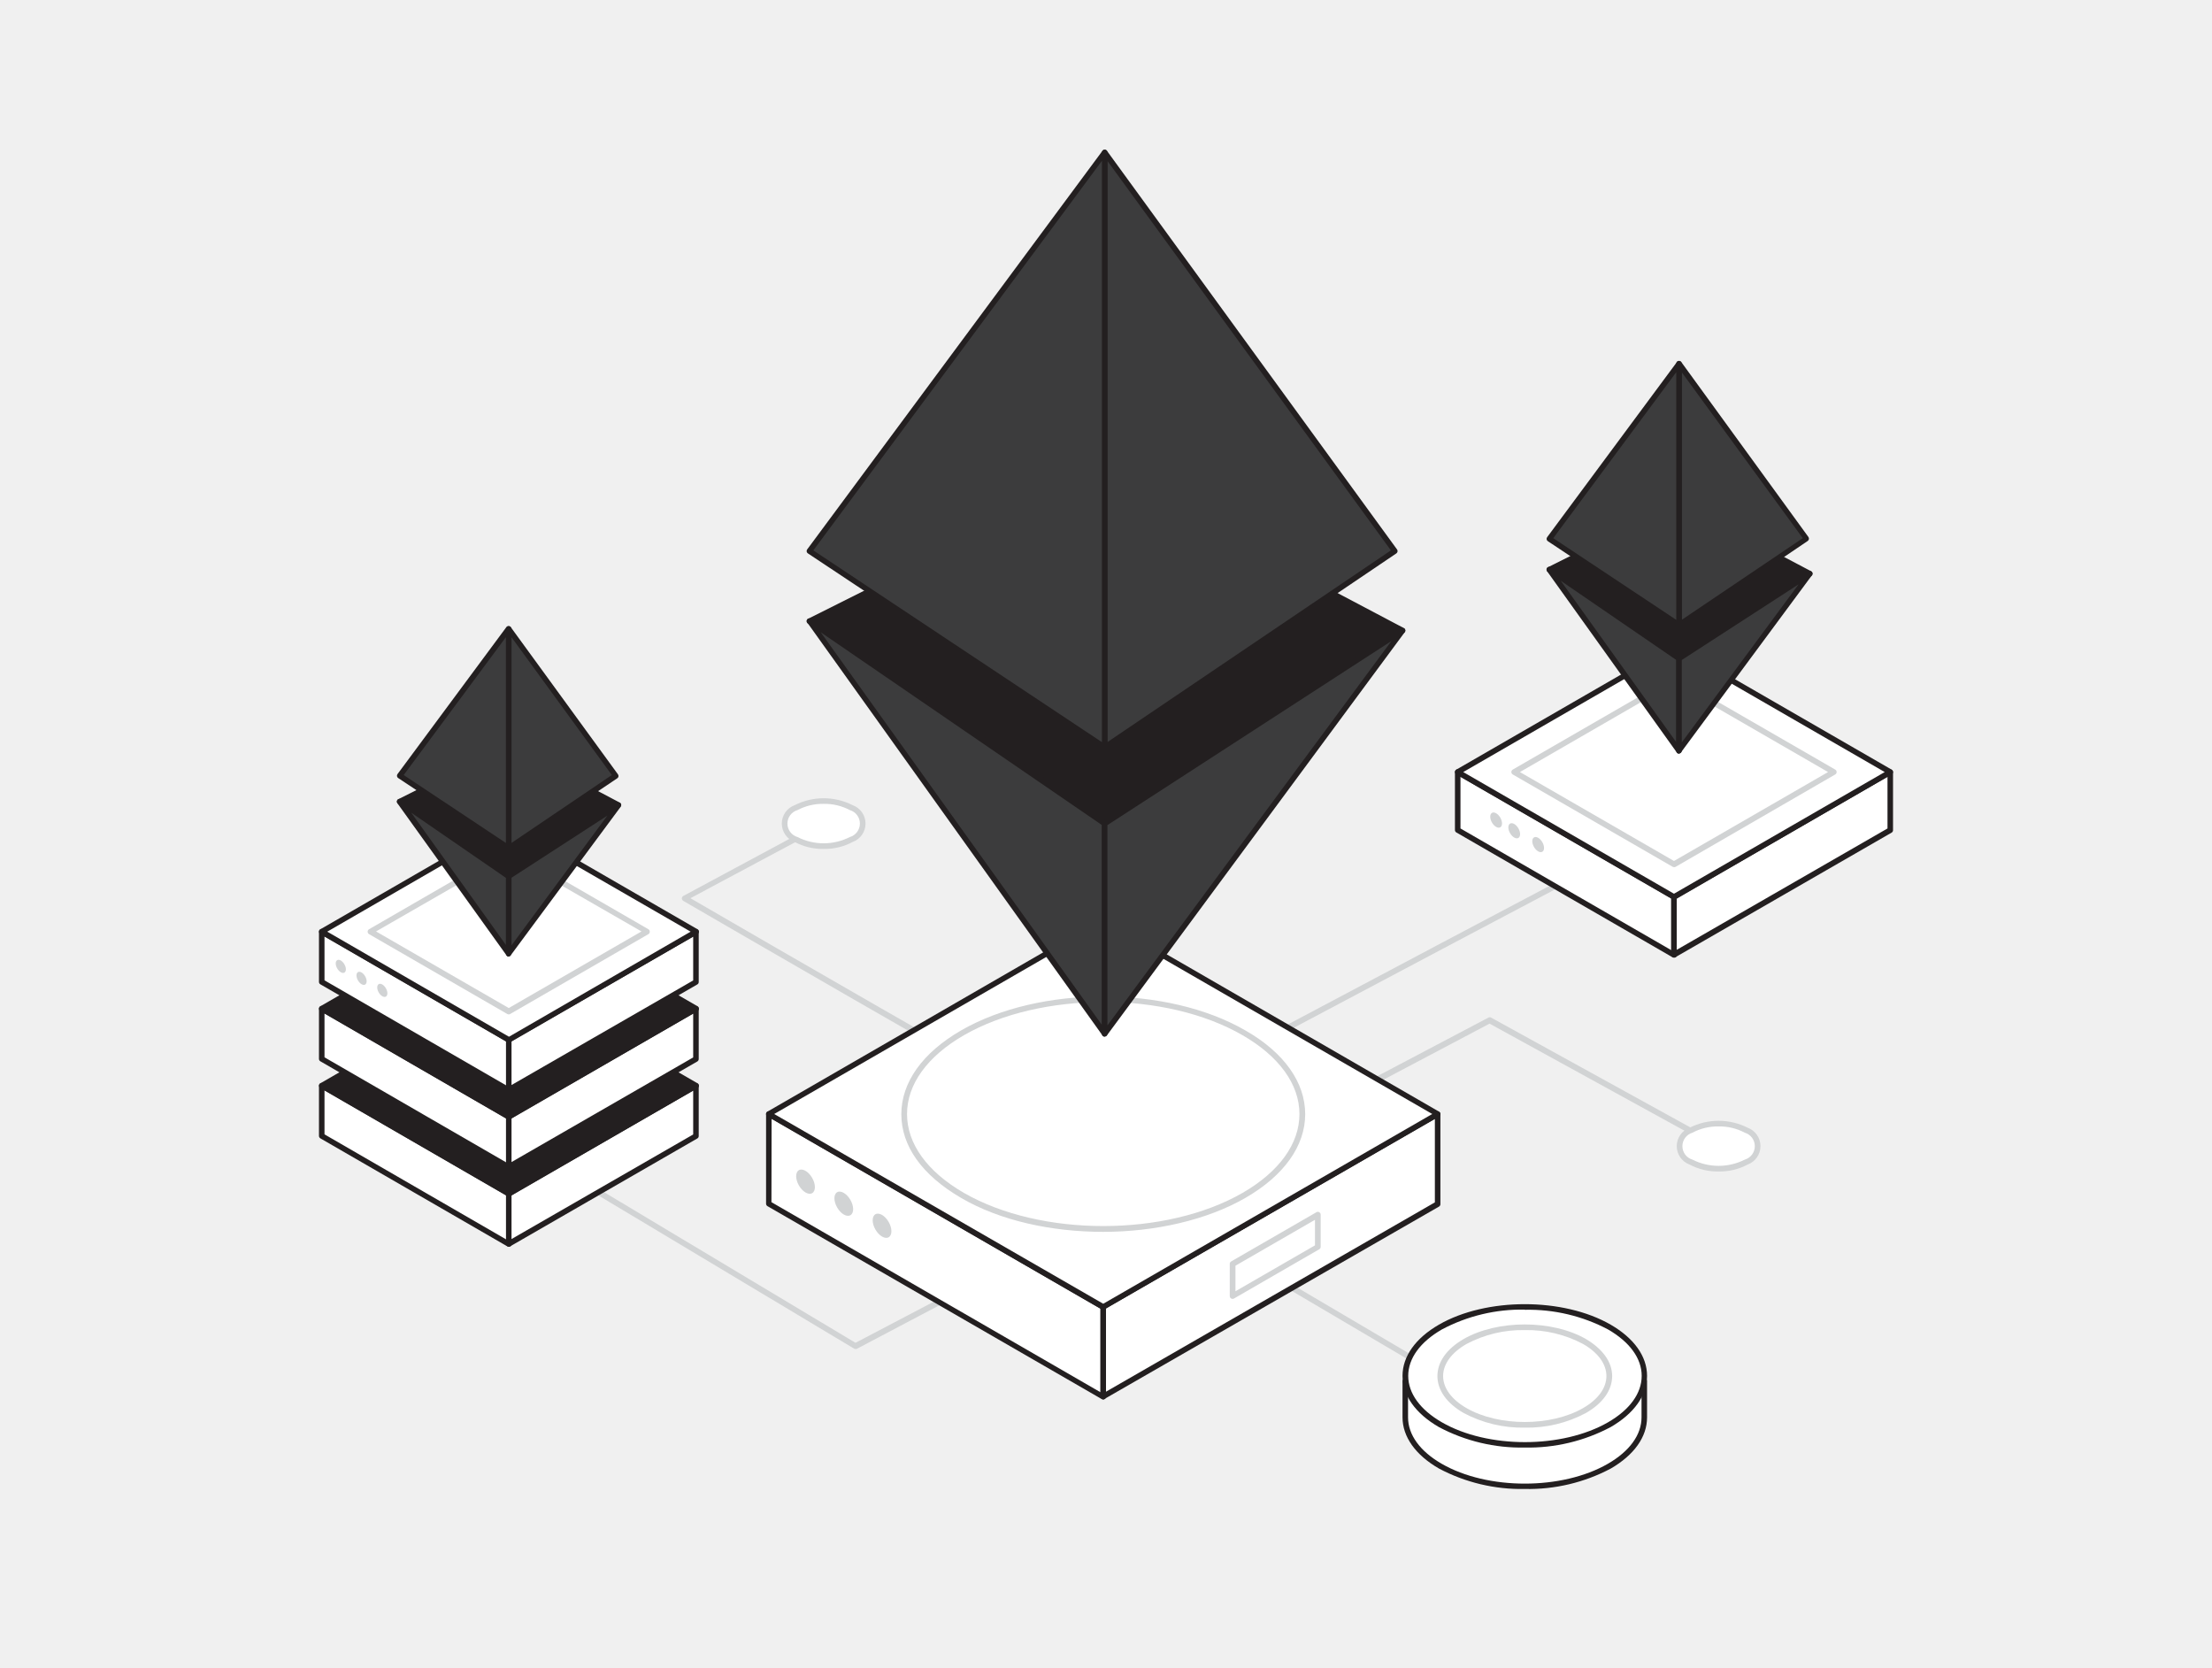
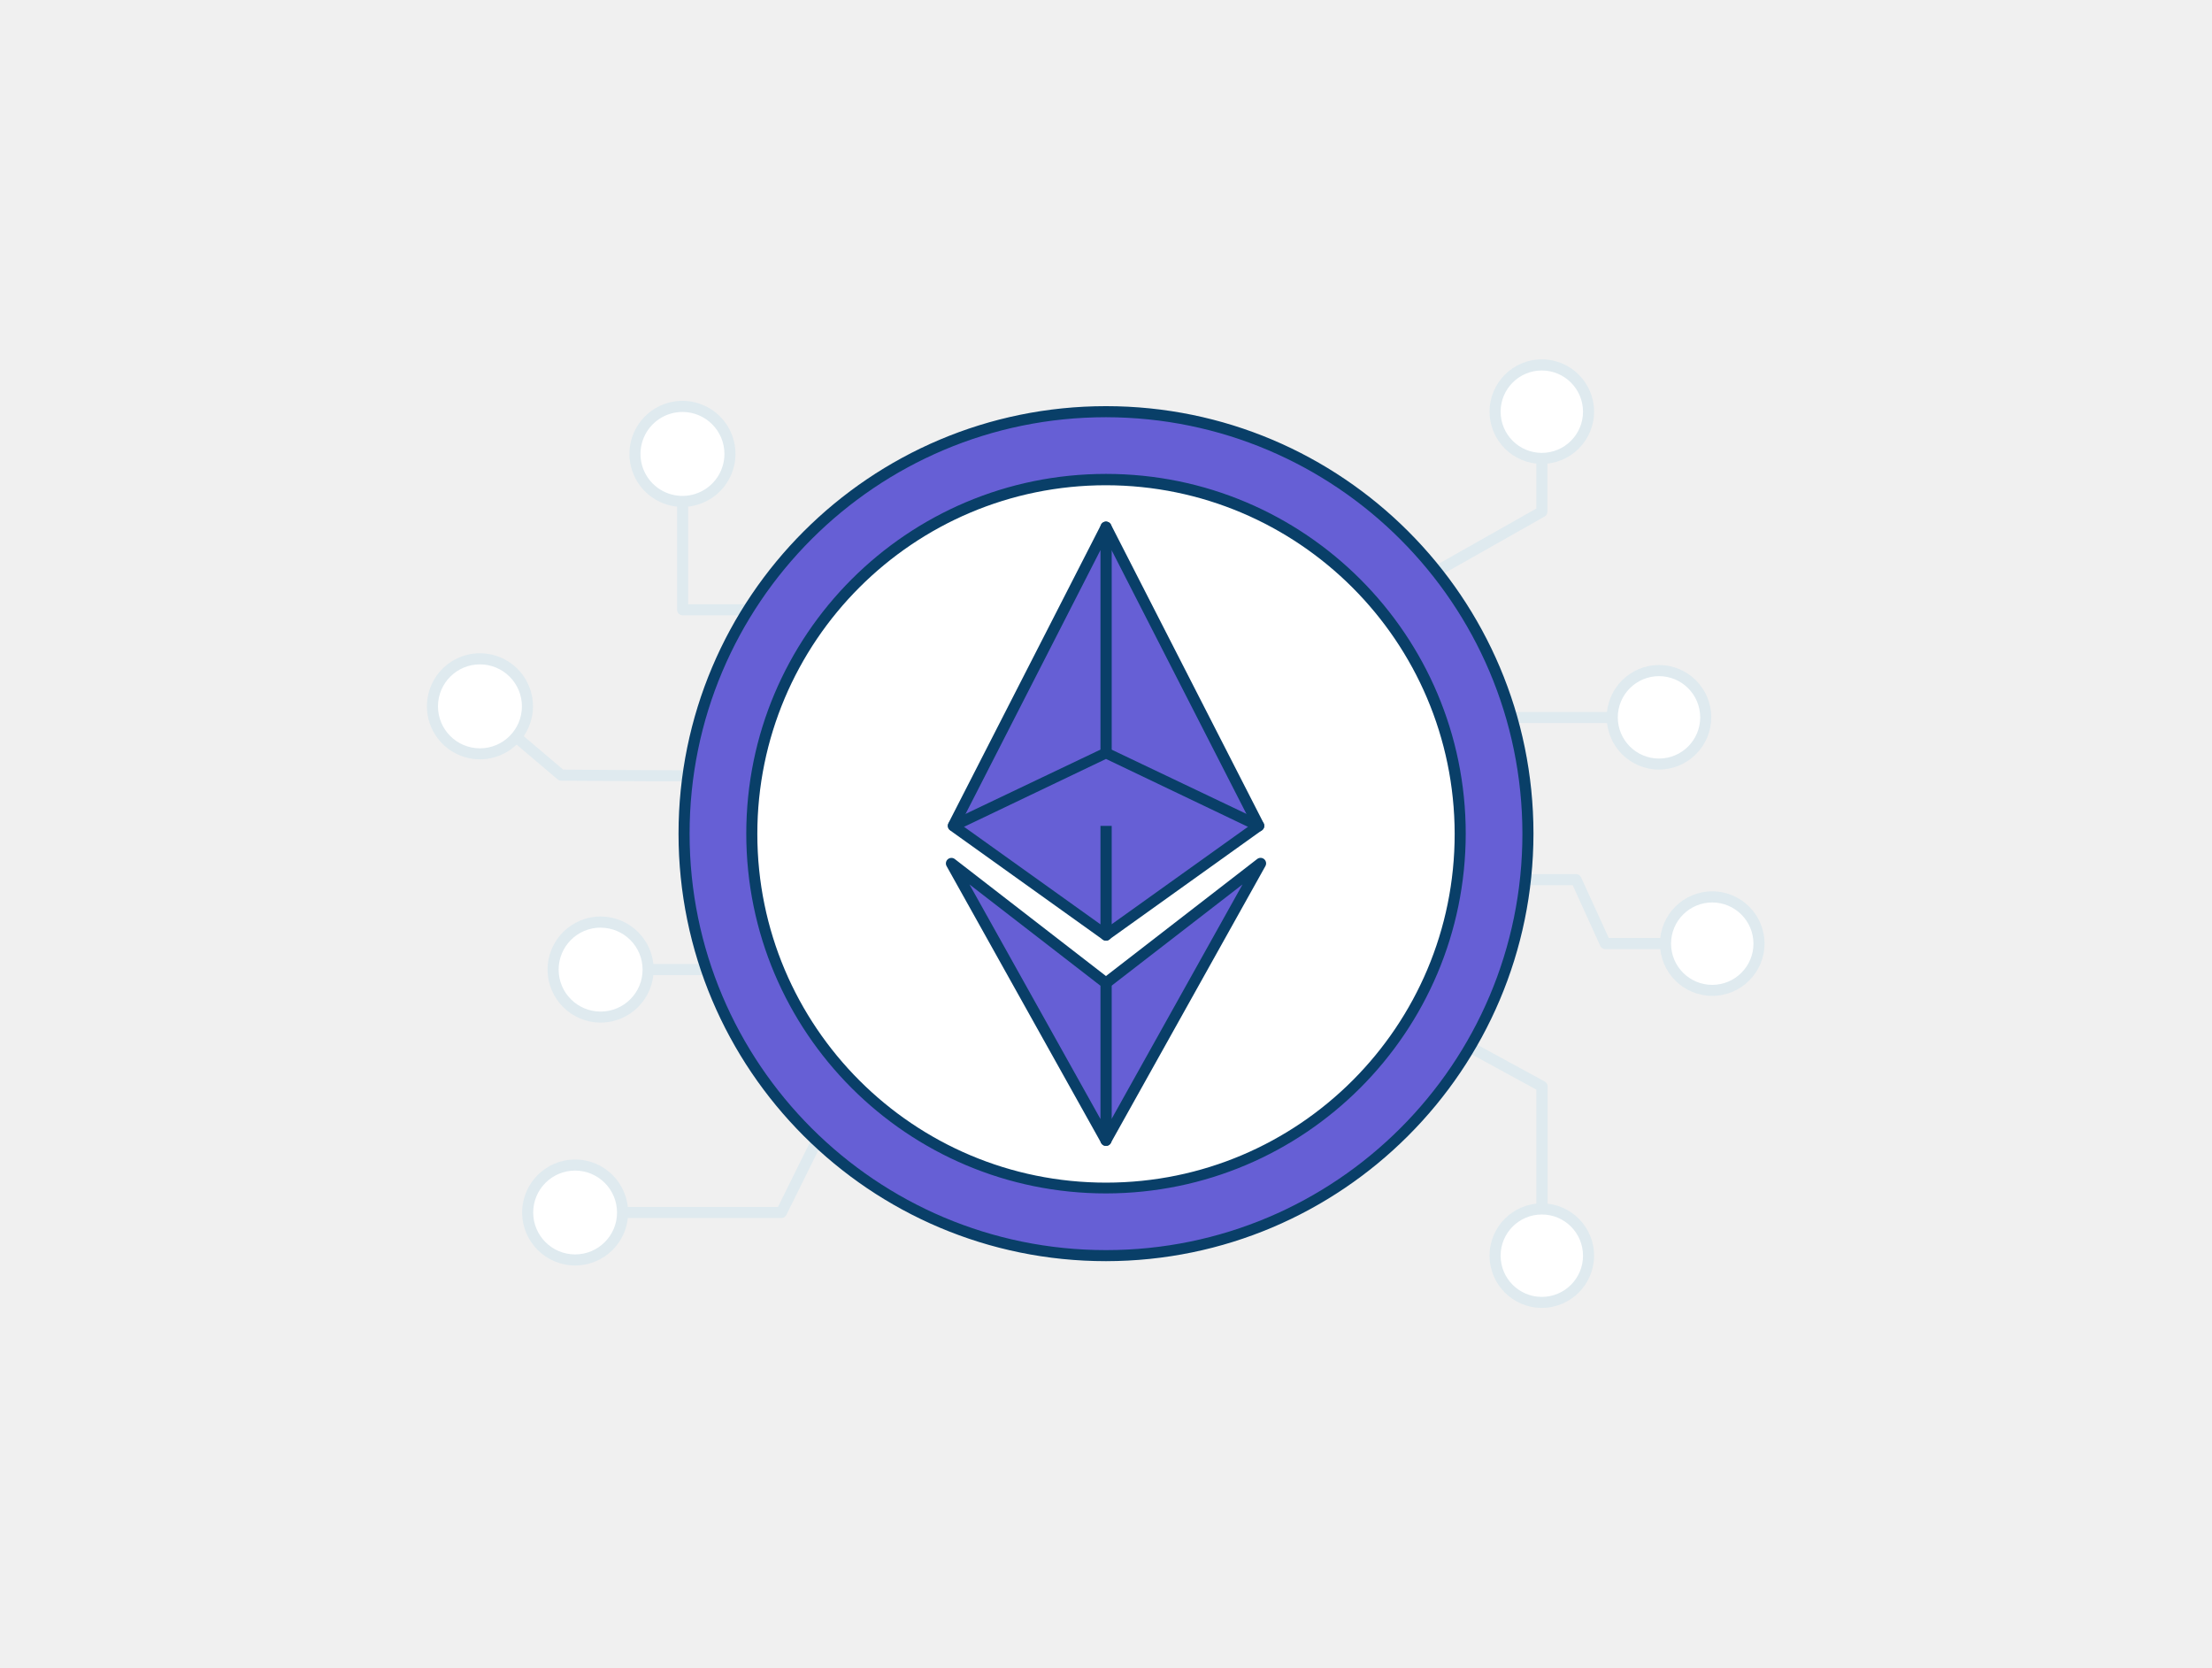
<svg xmlns="http://www.w3.org/2000/svg" viewBox="0 0 400 300" width="406" height="306" class="illustration styles_illustrationTablet__1DWOa">
-   <g id="_291_ethereum_flatline" data-name="#291_ethereum_flatline">
-     <path d="M182.39,195.65l-.14,0c-1.88-.52-52.87-30.12-58.68-33.49a.51.51,0,0,1,0-.9L146.36,149a.52.52,0,0,1,.7.21.51.51,0,0,1-.21.7l-22,11.76c16.22,9.42,56,32.4,57.64,32.92a.52.52,0,0,1-.14,1Z" fill="#d1d3d4" />
-     <path d="M219.93,192.62a.51.51,0,0,1-.27-1c2.24-1.43,79.52-42.21,82.81-43.95a.52.52,0,0,1,.7.22.51.51,0,0,1-.22.69c-.8.43-80.53,42.51-82.74,43.91A.57.57,0,0,1,219.93,192.62Z" fill="#d1d3d4" />
-     <polygon points="302.71 171.92 263.6 149.35 263.6 138.86 302.71 161.43 302.71 171.92" fill="#fff" />
-     <path d="M302.71,172.42a.54.54,0,0,1-.25-.06l-39.11-22.58a.5.5,0,0,1-.25-.43V138.86a.52.52,0,0,1,.25-.44.5.5,0,0,1,.5,0L303,161a.48.48,0,0,1,.25.43v10.49a.5.5,0,0,1-.25.44A.54.54,0,0,1,302.71,172.42ZM264.1,149.06l38.11,22v-9.34l-38.11-22Z" fill="#231f20" />
-     <polygon points="341.82 149.38 302.71 171.89 302.71 161.4 341.82 138.88 341.82 149.38" fill="#fff" />
-     <path d="M302.71,172.39a.45.45,0,0,1-.25-.07.5.5,0,0,1-.25-.43V161.4a.52.52,0,0,1,.25-.44l39.11-22.51a.5.5,0,0,1,.5,0,.5.5,0,0,1,.25.43v10.5a.5.5,0,0,1-.25.43L303,172.32A.45.45,0,0,1,302.71,172.39Zm.5-10.7V171l38.11-21.94v-9.34Zm38.61-12.31h0Z" fill="#231f20" />
-     <polygon points="302.71 161.44 263.6 138.86 302.71 116.28 341.82 138.86 302.71 161.44" fill="#fff" />
-     <path d="M302.71,161.94a.55.55,0,0,1-.25-.07l-39.11-22.58a.5.5,0,0,1-.25-.43.52.52,0,0,1,.25-.44l39.11-22.57a.5.5,0,0,1,.5,0l39.11,22.57a.52.52,0,0,1,.25.44.5.5,0,0,1-.25.43L303,161.87A.55.55,0,0,1,302.71,161.94ZM264.6,138.86l38.11,22,38.11-22-38.11-22Z" fill="#231f20" />
-     <path d="M302.71,156.05a.48.48,0,0,1-.26-.07L273.56,139.3a.51.51,0,0,1,0-.89l28.89-16.68a.53.53,0,0,1,.52,0l28.89,16.68a.51.51,0,0,1,0,.89L303,156A.48.48,0,0,1,302.71,156.05Zm-27.86-17.19,27.86,16.08,27.86-16.08-27.86-16.09Z" fill="#d1d3d4" />
-     <path d="M154.68,243.17a.48.48,0,0,1-.26-.07L88.34,203.51a.52.52,0,0,1,.53-.89l65.83,39.44L175.77,231a.52.52,0,0,1,.7.21.52.52,0,0,1-.22.7l-21.33,11.25A.5.5,0,0,1,154.68,243.17Z" fill="#d1d3d4" />
-     <path d="M226.24,207a.52.52,0,0,1-.24-1l43.15-22.74a.5.5,0,0,1,.49,0L311,206.05a.51.51,0,1,1-.5.9l-41.14-22.6L226.48,207A.53.53,0,0,1,226.24,207Z" fill="#d1d3d4" />
-     <ellipse cx="310.78" cy="206.5" rx="7.06" ry="4.07" fill="#fff" />
-     <path d="M310.78,211.08a10.7,10.7,0,0,1-5.25-1.25,3.55,3.55,0,0,1,0-6.66,11.63,11.63,0,0,1,10.5,0,3.55,3.55,0,0,1,0,6.66A10.7,10.7,0,0,1,310.78,211.08Zm0-8.14a9.59,9.59,0,0,0-4.73,1.13,2.54,2.54,0,0,0,0,4.87,10.51,10.51,0,0,0,9.46,0,2.54,2.54,0,0,0,0-4.87A9.59,9.59,0,0,0,310.78,202.94Z" fill="#d1d3d4" />
-     <ellipse cx="148.94" cy="148.18" rx="7.06" ry="4.07" fill="#fff" />
-     <path d="M148.94,152.76a10.64,10.64,0,0,1-5.24-1.26,3.54,3.54,0,0,1,0-6.65,11.61,11.61,0,0,1,10.49,0,3.54,3.54,0,0,1,0,6.65A10.68,10.68,0,0,1,148.94,152.76Zm0-8.15a9.73,9.73,0,0,0-4.73,1.13,2.54,2.54,0,0,0,0,4.87,10.46,10.46,0,0,0,9.47,0,2.54,2.54,0,0,0,0-4.87A9.74,9.74,0,0,0,148.94,144.61Z" fill="#d1d3d4" />
-     <polygon points="92.04 224.2 58.18 204.66 58.18 195.57 92.04 215.11 92.04 224.2" fill="#fff" />
-     <path d="M92,224.7a.52.52,0,0,1-.25-.07L57.93,205.09a.52.52,0,0,1-.25-.43v-9.09a.5.5,0,0,1,.25-.43.5.5,0,0,1,.5,0l33.86,19.54a.5.5,0,0,1,.25.43v9.09a.5.5,0,0,1-.25.43A.59.59,0,0,1,92,224.7ZM58.68,204.37l32.86,19V215.4l-32.86-19Z" fill="#231f20" />
-     <polygon points="125.89 204.68 92.04 224.17 92.04 215.08 125.89 195.59 125.89 204.68" fill="#fff" />
-     <path d="M92,224.67a.43.43,0,0,1-.25-.07.48.48,0,0,1-.25-.43v-9.09a.5.5,0,0,1,.25-.43l33.85-19.49a.5.5,0,0,1,.5,0,.48.48,0,0,1,.25.43v9.09a.48.48,0,0,1-.25.43L92.29,224.6A.47.47,0,0,1,92,224.67Zm.5-9.3v7.93l32.85-18.91v-7.93Zm33.35-10.69h0Z" fill="#231f20" />
-     <polygon points="92.04 215.12 58.18 195.57 92.04 176.03 125.89 195.57 92.04 215.12" fill="#231f20" />
-     <path d="M92,215.62a.52.52,0,0,1-.25-.07L57.93,196a.49.49,0,0,1-.25-.43.5.5,0,0,1,.25-.43l33.86-19.55a.5.5,0,0,1,.5,0l33.85,19.55a.48.48,0,0,1,.25.43.47.47,0,0,1-.25.43L92.29,215.55A.59.59,0,0,1,92,215.62ZM59.18,195.57l32.86,19,32.85-19L92,176.6Z" fill="#231f20" />
-     <polygon points="92.04 210.01 67.02 195.57 92.04 181.13 117.05 195.57 92.04 210.01" fill="#d1d3d4" />
-     <path d="M92,210.53a.59.59,0,0,1-.26-.07L66.77,196a.51.51,0,0,1-.26-.45.54.54,0,0,1,.26-.45l25-14.44a.52.52,0,0,1,.51,0l25,14.44a.53.53,0,0,1,.25.45.5.5,0,0,1-.25.45l-25,14.44A.55.55,0,0,1,92,210.53Zm-24-15,24,13.85,24-13.85L92,181.73Z" fill="#fff" />
-     <polygon points="92.04 210.27 58.18 190.73 58.18 181.65 92.04 201.19 92.04 210.27" fill="#fff" />
-     <path d="M92,210.77a.51.51,0,0,1-.25-.06L57.93,191.16a.5.5,0,0,1-.25-.43v-9.08a.52.52,0,0,1,.25-.44.5.5,0,0,1,.5,0l33.86,19.55a.49.49,0,0,1,.25.43v9.08a.52.52,0,0,1-.25.44A.57.57,0,0,1,92,210.77ZM58.68,190.44l32.86,19v-7.93l-32.86-19Z" fill="#231f20" />
-     <polygon points="125.89 190.75 92.04 210.24 92.04 201.16 125.89 181.67 125.89 190.75" fill="#fff" />
-     <path d="M92,210.74a.51.51,0,0,1-.25-.06.5.5,0,0,1-.25-.44v-9.08a.48.48,0,0,1,.25-.43l33.85-19.49a.5.5,0,0,1,.5,0,.48.48,0,0,1,.25.43v9.08a.5.5,0,0,1-.25.44L92.29,210.68A.57.57,0,0,1,92,210.74Zm.5-9.29v7.93l32.85-18.92v-7.93Zm33.35-10.7h0Z" fill="#231f20" />
-     <polygon points="92.04 201.19 58.18 181.65 92.04 162.1 125.89 181.65 92.04 201.19" fill="#231f20" />
-     <path d="M92,201.69a.51.51,0,0,1-.25-.06L57.93,182.08a.5.5,0,0,1-.25-.43.52.52,0,0,1,.25-.44l33.86-19.54a.5.5,0,0,1,.5,0l33.85,19.54a.5.5,0,0,1,.25.44.48.48,0,0,1-.25.43L92.29,201.63A.57.57,0,0,1,92,201.69Zm-32.86-20,32.86,19,32.85-19L92,162.68Z" fill="#231f20" />
-     <polygon points="92.04 196.09 67.02 181.65 92.04 167.21 117.05 181.65 92.04 196.09" fill="#d1d3d4" />
-     <path d="M92,196.6a.48.48,0,0,1-.26-.07l-25-14.44a.51.51,0,0,1,0-.89l25-14.44a.52.52,0,0,1,.51,0l25,14.44a.52.52,0,0,1,0,.89l-25,14.44A.45.45,0,0,1,92,196.6Zm-24-14.95,24,13.84,24-13.84L92,167.8Z" fill="#fff" />
-     <polygon points="92.04 196.35 58.18 176.81 58.18 167.72 92.04 187.26 92.04 196.35" fill="#fff" />
-     <path d="M92,196.85a.43.43,0,0,1-.25-.07L57.93,177.24a.5.5,0,0,1-.25-.43v-9.09a.5.5,0,0,1,.25-.43.5.5,0,0,1,.5,0l33.86,19.54a.5.5,0,0,1,.25.43v9.09a.5.5,0,0,1-.25.43A.47.47,0,0,1,92,196.85ZM58.68,176.52l32.86,19v-7.93l-32.86-19Z" fill="#231f20" />
-     <polygon points="125.89 176.83 92.04 196.32 92.04 187.24 125.89 167.75 125.89 176.83" fill="#fff" />
-     <path d="M92,196.82a.43.43,0,0,1-.25-.07.48.48,0,0,1-.25-.43v-9.08a.5.5,0,0,1,.25-.44l33.85-19.49a.5.5,0,0,1,.75.43v9.09a.48.48,0,0,1-.25.43L92.29,196.75A.47.47,0,0,1,92,196.82Zm.5-9.3v7.93l32.85-18.91v-7.93Zm33.35-10.69h0Z" fill="#231f20" />
-     <polygon points="92.04 187.27 58.18 167.72 92.04 148.18 125.89 167.72 92.04 187.27" fill="#fff" />
-     <path d="M92,187.77a.43.43,0,0,1-.25-.07L57.93,168.16a.52.52,0,0,1-.25-.44.5.5,0,0,1,.25-.43l33.86-19.55a.5.5,0,0,1,.5,0l33.85,19.55a.48.48,0,0,1,.25.43.5.5,0,0,1-.25.44L92.29,187.7A.47.47,0,0,1,92,187.77ZM59.18,167.72l32.86,19,32.85-19L92,148.75Z" fill="#231f20" />
-     <path d="M92,182.68a.48.48,0,0,1-.26-.07l-25-14.44a.51.51,0,0,1,0-.89l25-14.45a.52.52,0,0,1,.51,0l25,14.45a.52.52,0,0,1,0,.89l-25,14.44A.45.45,0,0,1,92,182.68Zm-24-15,24,13.85,24-13.85L92,153.88Z" fill="#d1d3d4" />
-     <ellipse cx="69.13" cy="178.33" rx="0.75" ry="1.3" transform="translate(-79.9 58.46) rotate(-30)" fill="#d1d3d4" />
-     <ellipse cx="65.38" cy="176.16" rx="0.75" ry="1.3" transform="translate(-79.32 56.29) rotate(-30)" fill="#d1d3d4" />
-     <ellipse cx="61.63" cy="173.99" rx="0.75" ry="1.3" transform="translate(-78.74 54.13) rotate(-30)" fill="#d1d3d4" />
-     <ellipse cx="278.15" cy="151.97" rx="0.87" ry="1.5" transform="translate(-38.72 159.44) rotate(-30)" fill="#d1d3d4" />
-     <ellipse cx="273.82" cy="149.47" rx="0.87" ry="1.5" transform="translate(-38.05 156.94) rotate(-30)" fill="#d1d3d4" />
-     <ellipse cx="269.48" cy="146.96" rx="0.87" ry="1.5" transform="matrix(0.87, -0.5, 0.5, 0.87, -37.38, 154.43)" fill="#d1d3d4" />
-     <path d="M267,252.28a.48.48,0,0,1-.26-.07l-38.85-22.89a.51.51,0,0,1-.19-.7.53.53,0,0,1,.71-.19l38.85,22.89a.51.51,0,0,1-.26,1Z" fill="#d1d3d4" />
-     <path d="M254.12,249v6.55c0,3.19,2.11,6.39,6.33,8.82,8.44,4.88,22.12,4.88,30.56,0,4.22-2.43,6.33-5.63,6.33-8.82V249Z" fill="#fff" />
-     <path d="M275.73,268.49a31.76,31.76,0,0,1-15.53-3.7c-4.24-2.45-6.58-5.74-6.58-9.26V249a.5.5,0,0,1,.5-.5h43.22a.5.5,0,0,1,.5.5v6.55c0,3.52-2.34,6.81-6.58,9.26A31.78,31.78,0,0,1,275.73,268.49Zm-21.11-19v6.05c0,3.15,2.16,6.13,6.08,8.39,8.29,4.79,21.77,4.79,30.06,0,3.92-2.26,6.08-5.24,6.08-8.39v-6.05Z" fill="#231f20" />
-     <ellipse cx="275.73" cy="248.07" rx="21.61" ry="12.48" fill="#fff" />
-     <path d="M275.73,261a31.76,31.76,0,0,1-15.53-3.7c-4.24-2.45-6.58-5.74-6.58-9.26s2.34-6.81,6.58-9.26c8.56-4.94,22.5-4.94,31.06,0,4.24,2.45,6.58,5.74,6.58,9.26s-2.34,6.81-6.58,9.26A31.78,31.78,0,0,1,275.73,261Zm0-24.94a30.76,30.76,0,0,0-15,3.59c-3.92,2.26-6.08,5.24-6.08,8.39s2.16,6.13,6.08,8.39c8.29,4.79,21.77,4.78,30.06,0,3.92-2.26,6.08-5.24,6.08-8.39s-2.16-6.13-6.08-8.39A30.76,30.76,0,0,0,275.73,236.09Z" fill="#231f20" />
-     <ellipse cx="275.73" cy="248.07" rx="15.28" ry="8.82" fill="#fff" />
-     <path d="M275.73,257.4a22.51,22.51,0,0,1-11.06-2.65c-3.06-1.76-4.74-4.13-4.74-6.68s1.68-4.92,4.74-6.69c6.1-3.52,16-3.52,22.12,0,3,1.77,4.74,4.14,4.74,6.69s-1.68,4.92-4.74,6.68h0A22.51,22.51,0,0,1,275.73,257.4Zm0-17.64a21.57,21.57,0,0,0-10.55,2.52c-2.72,1.57-4.22,3.63-4.22,5.79s1.5,4.22,4.22,5.79c5.82,3.36,15.28,3.36,21.1,0h0c2.72-1.57,4.21-3.63,4.21-5.79s-1.49-4.22-4.21-5.79A21.57,21.57,0,0,0,275.73,239.76Z" fill="#d1d3d4" />
-     <polygon points="199.5 251.82 139.03 216.92 139.03 200.69 199.5 235.59 199.5 251.82" fill="#fff" />
-     <path d="M199.5,252.32a.47.47,0,0,1-.25-.07l-60.47-34.9a.52.52,0,0,1-.25-.43V200.69a.5.5,0,0,1,.25-.43.5.5,0,0,1,.5,0l60.47,34.9a.5.5,0,0,1,.25.43v16.23a.48.48,0,0,1-.25.43A.45.45,0,0,1,199.5,252.32Zm-60-35.69L199,251V235.88l-59.47-34.32Z" fill="#231f20" />
-     <polygon points="259.97 216.96 199.5 251.77 199.5 235.54 259.97 200.73 259.97 216.96" fill="#fff" />
-     <path d="M199.5,252.27a.47.47,0,0,1-.25-.07.5.5,0,0,1-.25-.43V235.54a.5.5,0,0,1,.25-.43l60.47-34.81a.5.5,0,0,1,.5,0,.48.48,0,0,1,.25.43V217a.5.5,0,0,1-.25.43L199.75,252.2A.45.45,0,0,1,199.5,252.27Zm.5-16.44V250.9l59.47-34.23V201.59ZM260,217h0Z" fill="#231f20" />
-     <polygon points="199.5 235.6 139.03 200.69 199.5 165.78 259.97 200.69 199.5 235.6" fill="#fff" />
-     <path d="M199.5,236.1a.57.57,0,0,1-.25-.06l-60.47-34.92a.49.49,0,0,1,0-.86l60.47-34.92a.55.55,0,0,1,.5,0l60.47,34.92a.49.49,0,0,1,0,.86L199.75,236A.54.54,0,0,1,199.5,236.1ZM140,200.69,199.5,235,259,200.69,199.5,166.35Z" fill="#231f20" />
-     <ellipse cx="199.5" cy="200.69" rx="36" ry="20.78" fill="#fff" />
-     <path d="M199.5,222c-9.31,0-18.62-2-25.71-6.14s-10.8-9.4-10.8-15.14,3.83-11.12,10.8-15.14c14.18-8.19,37.25-8.19,51.42,0,7,4,10.81,9.4,10.81,15.14s-3.84,11.12-10.81,15.14S208.81,222,199.5,222Zm0-41.55c-9.12,0-18.25,2-25.2,6-6.63,3.83-10.28,8.89-10.28,14.25s3.65,10.42,10.28,14.25c13.9,8,36.5,8,50.4,0,6.63-3.83,10.28-8.89,10.28-14.25s-3.65-10.42-10.28-14.25C217.75,182.43,208.63,180.42,199.5,180.42Z" fill="#d1d3d4" />
-     <polygon points="238.31 224.71 222.89 233.6 222.89 227.79 238.31 218.89 238.31 224.71" fill="#fff" />
-     <path d="M222.89,234.12a.48.48,0,0,1-.26-.07.5.5,0,0,1-.25-.45v-5.81a.5.5,0,0,1,.25-.44l15.42-8.9a.47.47,0,0,1,.51,0,.51.51,0,0,1,.26.44v5.82a.51.51,0,0,1-.26.44l-15.41,8.9A.48.48,0,0,1,222.89,234.12Zm.52-6v4.62l14.38-8.3v-4.62Zm14.9-3.38h0Z" fill="#d1d3d4" />
-     <ellipse cx="159.5" cy="220.9" rx="1.38" ry="2.4" transform="translate(-89.08 109.34) rotate(-30)" fill="#d1d3d4" />
-     <ellipse cx="152.58" cy="216.91" rx="1.38" ry="2.4" transform="translate(-88.01 105.35) rotate(-30)" fill="#d1d3d4" />
-     <ellipse cx="145.66" cy="212.92" rx="1.38" ry="2.4" transform="translate(-86.94 101.36) rotate(-30)" fill="#d1d3d4" />
-     <polygon points="146.36 111.57 199.76 84.83 253.64 113.26 200 148.18 146.36 111.57" fill="#231f20" />
-     <path d="M200,148.68a.47.47,0,0,1-.28-.09L146.08,112a.5.5,0,0,1-.22-.45.51.51,0,0,1,.28-.41l53.4-26.75a.53.53,0,0,1,.46,0l53.87,28.44a.49.49,0,0,1,.27.42.52.52,0,0,1-.23.44L200.27,148.6A.53.53,0,0,1,200,148.68Zm-52.65-37L200,147.58l52.64-34.27L199.76,85.39Z" fill="#231f20" />
-     <polygon points="199.76 26.82 199.76 134.38 252.23 98.9 199.76 26.82" fill="#3c3c3d" />
-     <path d="M199.76,134.88a.46.46,0,0,1-.23-.06.5.5,0,0,1-.27-.44V26.82a.5.5,0,0,1,.35-.47.49.49,0,0,1,.56.18l52.46,72.08a.48.48,0,0,1,.09.38.52.52,0,0,1-.21.33L200,134.79A.47.47,0,0,1,199.76,134.88Zm.5-106.52V133.44l51.26-34.66Z" fill="#231f20" />
-     <polygon points="199.76 26.82 146.36 98.9 199.76 134.38 199.76 26.82" fill="#3c3c3d" />
-     <path d="M199.76,134.88a.53.53,0,0,1-.27-.08l-53.4-35.48a.49.49,0,0,1-.22-.33.51.51,0,0,1,.09-.38l53.4-72.08a.49.49,0,0,1,.56-.18.51.51,0,0,1,.34.47V134.38a.51.51,0,0,1-.26.44A.53.53,0,0,1,199.76,134.88Zm-52.68-36.1,52.18,34.67V28.34Z" fill="#231f20" />
-     <polygon points="146.36 111.57 199.76 186.19 199.76 148.18 146.36 111.57" fill="#3c3c3d" />
-     <path d="M199.76,186.69a.49.49,0,0,1-.4-.21L146,111.86a.49.49,0,0,1,0-.64.5.5,0,0,1,.64-.06l53.4,36.6a.53.53,0,0,1,.21.42v38a.5.5,0,0,1-.34.47A.45.45,0,0,1,199.76,186.69Zm-51.34-73.1,50.84,71V148.44Z" fill="#231f20" />
-     <polygon points="199.76 186.19 253.64 113.26 199.76 148.18 199.76 186.19" fill="#3c3c3d" />
-     <path d="M199.76,186.69a.4.4,0,0,1-.15,0,.5.5,0,0,1-.35-.47v-38a.5.5,0,0,1,.23-.42l53.88-34.92a.49.49,0,0,1,.63.08.5.5,0,0,1,0,.64l-53.87,72.92A.52.52,0,0,1,199.76,186.69Zm.5-38.24v36.22l51.34-69.49Z" fill="#231f20" />
-     <polygon points="72.26 144.2 91.95 134.34 111.81 144.82 92.04 157.69 72.26 144.2" fill="#231f20" />
-     <path d="M92,158.2a.52.52,0,0,1-.29-.09L72,144.61a.5.5,0,0,1-.22-.44.5.5,0,0,1,.28-.42l19.69-9.86a.51.51,0,0,1,.45,0l19.87,10.49a.51.51,0,0,1,0,.86L92.31,158.11A.46.46,0,0,1,92,158.2Zm-18.8-13.93L92,157.09l18.79-12.22-18.89-10Z" fill="#231f20" />
-     <polygon points="91.95 112.95 91.95 152.61 111.29 139.53 91.95 112.95" fill="#3c3c3d" />
-     <path d="M92,153.11a.53.53,0,0,1-.24-.06.51.51,0,0,1-.26-.44V113a.5.5,0,0,1,.9-.29l19.35,26.57a.52.52,0,0,1,.09.38.48.48,0,0,1-.22.33L92.23,153A.47.47,0,0,1,92,153.11Zm.5-38.62v37.18l18.14-12.27Z" fill="#231f20" />
-     <polygon points="91.95 112.95 72.26 139.53 91.95 152.61 91.95 112.95" fill="#3c3c3d" />
-     <path d="M92,153.11a.49.49,0,0,1-.28-.09L72,139.94a.47.47,0,0,1-.21-.33.48.48,0,0,1,.09-.38l19.69-26.58a.5.5,0,0,1,.9.3v39.66a.51.51,0,0,1-.26.44A.53.53,0,0,1,92,153.11ZM73,139.4l18.48,12.28V114.47Z" fill="#231f20" />
-     <polygon points="72.26 144.2 91.95 171.71 91.95 157.69 72.26 144.2" fill="#3c3c3d" />
-     <path d="M92,172.21a.49.49,0,0,1-.41-.21L71.85,144.49a.5.5,0,0,1,.69-.7l19.69,13.49a.51.51,0,0,1,.22.42v14a.5.5,0,0,1-.35.48Zm-17.63-26,17.13,23.93V158Z" fill="#231f20" />
-     <polygon points="91.95 171.71 111.81 144.82 91.95 157.69 91.95 171.71" fill="#3c3c3d" />
-     <path d="M92,172.21l-.16,0a.51.51,0,0,1-.34-.48v-14a.5.5,0,0,1,.23-.42l19.86-12.88a.5.5,0,0,1,.64.08.51.51,0,0,1,0,.64L92.35,172A.49.49,0,0,1,92,172.21Zm.5-14.24v12.22l17.33-23.45Z" fill="#231f20" />
-     <polygon points="280.17 102.26 303.62 90.51 327.27 103 303.72 118.33 280.17 102.26" fill="#231f20" />
-     <path d="M303.72,118.83a.49.49,0,0,1-.28-.09l-23.55-16.07a.5.5,0,0,1,.06-.86l23.44-11.75a.53.53,0,0,1,.46,0l23.66,12.49a.49.49,0,0,1,.26.42.5.5,0,0,1-.22.44L304,118.75A.57.57,0,0,1,303.72,118.83Zm-22.57-16.51,22.58,15.41L326.29,103l-22.68-12Z" fill="#231f20" />
-     <polygon points="303.62 65.04 303.62 112.27 326.66 96.69 303.62 65.04" fill="#3c3c3d" />
-     <path d="M303.62,112.77a.53.53,0,0,1-.24-.06.49.49,0,0,1-.26-.44V65a.5.5,0,0,1,.9-.29l23,31.65a.52.52,0,0,1,.09.38.56.56,0,0,1-.21.33l-23,15.58A.57.57,0,0,1,303.62,112.77Zm.5-46.19v44.75L326,96.57Z" fill="#231f20" />
-     <polygon points="303.62 65.04 280.17 96.69 303.62 112.27 303.62 65.04" fill="#3c3c3d" />
-     <path d="M303.62,112.77a.54.54,0,0,1-.28-.08L279.89,97.11a.49.49,0,0,1-.21-.33.48.48,0,0,1,.09-.38l23.45-31.65a.47.47,0,0,1,.55-.18.5.5,0,0,1,.35.47v47.23a.48.48,0,0,1-.27.44A.46.46,0,0,1,303.62,112.77Zm-22.74-16.2,22.24,14.77V66.56Z" fill="#231f20" />
-     <polygon points="280.17 102.26 303.62 135.02 303.62 118.33 280.17 102.26" fill="#3c3c3d" />
-     <path d="M303.62,135.52a.52.52,0,0,1-.41-.21l-23.45-32.76a.5.5,0,0,1,.69-.71l23.45,16.08a.48.48,0,0,1,.22.41V135a.5.5,0,0,1-.35.48Zm-21.39-31.25,20.89,29.19V118.59Z" fill="#231f20" />
-     <polygon points="303.62 135.02 327.27 103 303.62 118.33 303.62 135.02" fill="#3c3c3d" />
-     <path d="M303.62,135.52l-.16,0a.51.51,0,0,1-.34-.48V118.33a.48.48,0,0,1,.23-.42L327,102.58a.5.5,0,0,1,.64.08.51.51,0,0,1,0,.64l-23.66,32A.51.51,0,0,1,303.62,135.52Zm.5-16.92v14.9l21.12-28.58Z" fill="#231f20" />
+   <g id="_291_ethereum_outline" data-name="#291_ethereum_outline">
+     <path d="M161.14,175.57H108.62a1,1,0,0,1,0-2h52.52a1,1,0,0,1,0,2Z" fill="#dfeaef" />
+     <circle cx="108.62" cy="174.57" r="8.58" fill="#fff" />
+     <path d="M108.62,184.16a9.59,9.59,0,1,1,9.58-9.59A9.6,9.6,0,0,1,108.62,184.16Zm0-17.17a7.59,7.59,0,1,0,7.58,7.58A7.59,7.59,0,0,0,108.62,167Z" fill="#dfeaef" />
+     <path d="M141.26,219.5H107.68a1,1,0,0,1,0-2h33l13.47-27.24a1,1,0,0,1,1.8.88l-13.75,27.8A1,1,0,0,1,141.26,219.5Z" fill="#dfeaef" />
+     <path d="M304.76,170.89H290.3a1,1,0,0,1-.91-.58l-5-11H265a1,1,0,0,1,0-2H285a1,1,0,0,1,.91.59l5,10.95h13.82a1,1,0,0,1,0,2Z" fill="#dfeaef" />
+     <path d="M125.46,140.54c-8.81,0-20.61-.1-24-.12a1,1,0,0,1-.63-.24L86.15,127.74a1,1,0,0,1,1.29-1.53l14.4,12.21c12.88.11,32.16.2,33.42,0a1,1,0,0,1,1.15.82,1,1,0,0,1-.78,1.15C135.08,140.51,130.82,140.54,125.46,140.54Z" fill="#dfeaef" />
+     <path d="M294.34,130H266.11a1,1,0,0,1,0-2h28.23a1,1,0,0,1,0,2Z" fill="#dfeaef" />
+     <path d="M166.87,110.52H123.44a1,1,0,0,1-1-1V89.92a1,1,0,0,1,2,0v18.6h42.43a1,1,0,0,1,0,2Z" fill="#dfeaef" />
+     <path d="M278.82,218.86a1,1,0,0,1-1-1V196.28l-22.7-12.37a1,1,0,1,1,1-1.75l23.21,12.65a1,1,0,0,1,.53.88v22.17A1,1,0,0,1,278.82,218.86Z" fill="#dfeaef" />
+     <path d="M259.77,103.57a1,1,0,0,1-.87-.51,1,1,0,0,1,.37-1.36l18.55-10.49V82.14a1,1,0,1,1,2,0v9.65a1,1,0,0,1-.51.87l-19.05,10.78A1,1,0,0,1,259.77,103.57Z" fill="#dfeaef" />
+     <circle cx="200" cy="150" r="76.3" fill="#665fd5" />
+     <path d="M200,227.3A77.3,77.3,0,1,1,277.3,150,77.39,77.39,0,0,1,200,227.3Zm0-152.6A75.3,75.3,0,1,0,275.3,150,75.39,75.39,0,0,0,200,74.7Z" fill="#093f68" />
+     <circle cx="200" cy="150" r="64.05" fill="#fff" />
+     <path d="M200,215.05A65.05,65.05,0,1,1,265.05,150,65.12,65.12,0,0,1,200,215.05ZM200,87A63.05,63.05,0,1,0,263.05,150,63.13,63.13,0,0,0,200,87Z" fill="#093f68" />
+     <polygon points="200 94.56 200 168.34 227.62 148.59 200 94.56" fill="#665fd5" />
+     <path d="M200,169.34a1,1,0,0,1-.46-.11,1,1,0,0,1-.54-.89V94.56a1,1,0,0,1,1.89-.45l27.62,54a1,1,0,0,1-.31,1.27l-27.62,19.76A1,1,0,0,1,200,169.34Zm1-70.62V166.4l25.34-18.12Z" fill="#093f68" />
+     <polygon points="200 94.56 200 168.34 172.38 148.59 200 94.56" fill="#665fd5" />
+     <path d="M200,169.34a1,1,0,0,1-.58-.18L171.8,149.4a1,1,0,0,1-.31-1.27l27.62-54a1,1,0,0,1,1.89.45v73.78a1,1,0,0,1-.54.89A1,1,0,0,1,200,169.34Zm-26.34-21.06L199,166.4V98.72Z" fill="#093f68" />
+     <polyline points="172.38 148.59 200 135.44 227.62 148.59" fill="#665fd5" />
+     <path d="M227.62,149.59a.94.94,0,0,1-.43-.1l-27.19-13-27.19,13a1,1,0,0,1-.86-1.8l27.62-13.16a1,1,0,0,1,.86,0l27.62,13.16a1,1,0,0,1-.43,1.9Z" fill="#093f68" />
+     <polygon points="227.95 155.39 200 177.01 200 205.44 227.95 155.39" fill="#665fd5" />
+     <path d="M200,206.44a1.07,1.07,0,0,1-.25,0,1,1,0,0,1-.75-1V177a1,1,0,0,1,.39-.79l27.94-21.62a1,1,0,0,1,1.49,1.28l-27.95,50.05A1,1,0,0,1,200,206.44Zm1-28.94v24.1l23.69-42.42Z" fill="#093f68" />
+     <polygon points="172.05 155.39 200 177.01 200 205.44 172.05 155.39" fill="#665fd5" />
+     <path d="M200,206.44a1,1,0,0,1-.87-.51l-27.95-50.05a1,1,0,0,1,1.49-1.28l27.94,21.62a1,1,0,0,1,.39.79v28.43a1,1,0,0,1-.75,1A1.07,1.07,0,0,1,200,206.44Zm-24.69-47.26L199,201.6V177.5Z" fill="#093f68" />
+     <circle cx="123.44" cy="81.34" r="8.58" fill="#fff" />
+     <path d="M123.44,90.92A9.59,9.59,0,1,1,133,81.33,9.6,9.6,0,0,1,123.44,90.92Zm0-17.17A7.59,7.59,0,1,0,131,81.33,7.59,7.59,0,0,0,123.44,73.75Z" fill="#dfeaef" />
+     <circle cx="86.79" cy="126.97" r="8.58" fill="#fff" />
+     <path d="M86.79,136.56A9.59,9.59,0,1,1,96.38,127,9.6,9.6,0,0,1,86.79,136.56Zm0-17.17A7.59,7.59,0,1,0,94.38,127,7.59,7.59,0,0,0,86.79,119.39Z" fill="#dfeaef" />
+     <circle cx="278.82" cy="226.3" r="8.45" fill="#fff" />
+     <path d="M278.82,235.75a9.45,9.45,0,1,1,9.44-9.45A9.46,9.46,0,0,1,278.82,235.75Zm0-16.89a7.45,7.45,0,1,0,7.44,7.44A7.45,7.45,0,0,0,278.82,218.86Z" fill="#dfeaef" />
+     <circle cx="278.82" cy="73.7" r="8.45" fill="#fff" />
+     <path d="M278.82,83.14a9.45,9.45,0,1,1,9.44-9.44A9.45,9.45,0,0,1,278.82,83.14Zm0-16.89a7.45,7.45,0,1,0,7.44,7.45A7.46,7.46,0,0,0,278.82,66.25Z" fill="#dfeaef" />
+     <circle cx="299.97" cy="128.97" r="8.45" fill="#fff" />
+     <path d="M300,138.41a9.45,9.45,0,1,1,9.45-9.45A9.46,9.46,0,0,1,300,138.41Zm0-16.89a7.45,7.45,0,1,0,7.45,7.44A7.45,7.45,0,0,0,300,121.52Z" fill="#dfeaef" />
+     <circle cx="309.64" cy="169.89" r="8.45" fill="#fff" />
+     <path d="M309.64,179.33a9.45,9.45,0,1,1,9.44-9.44A9.45,9.45,0,0,1,309.64,179.33Zm0-16.89a7.45,7.45,0,1,0,7.44,7.45A7.46,7.46,0,0,0,309.64,162.44Z" fill="#dfeaef" />
+     <circle cx="103.96" cy="218.5" r="8.58" fill="#fff" />
+     <path d="M104,228.08a9.58,9.58,0,1,1,9.58-9.58A9.58,9.58,0,0,1,104,228.08Zm0-17.16a7.58,7.58,0,1,0,7.58,7.58A7.59,7.59,0,0,0,104,210.92Z" fill="#dfeaef" />
  </g>
</svg>
